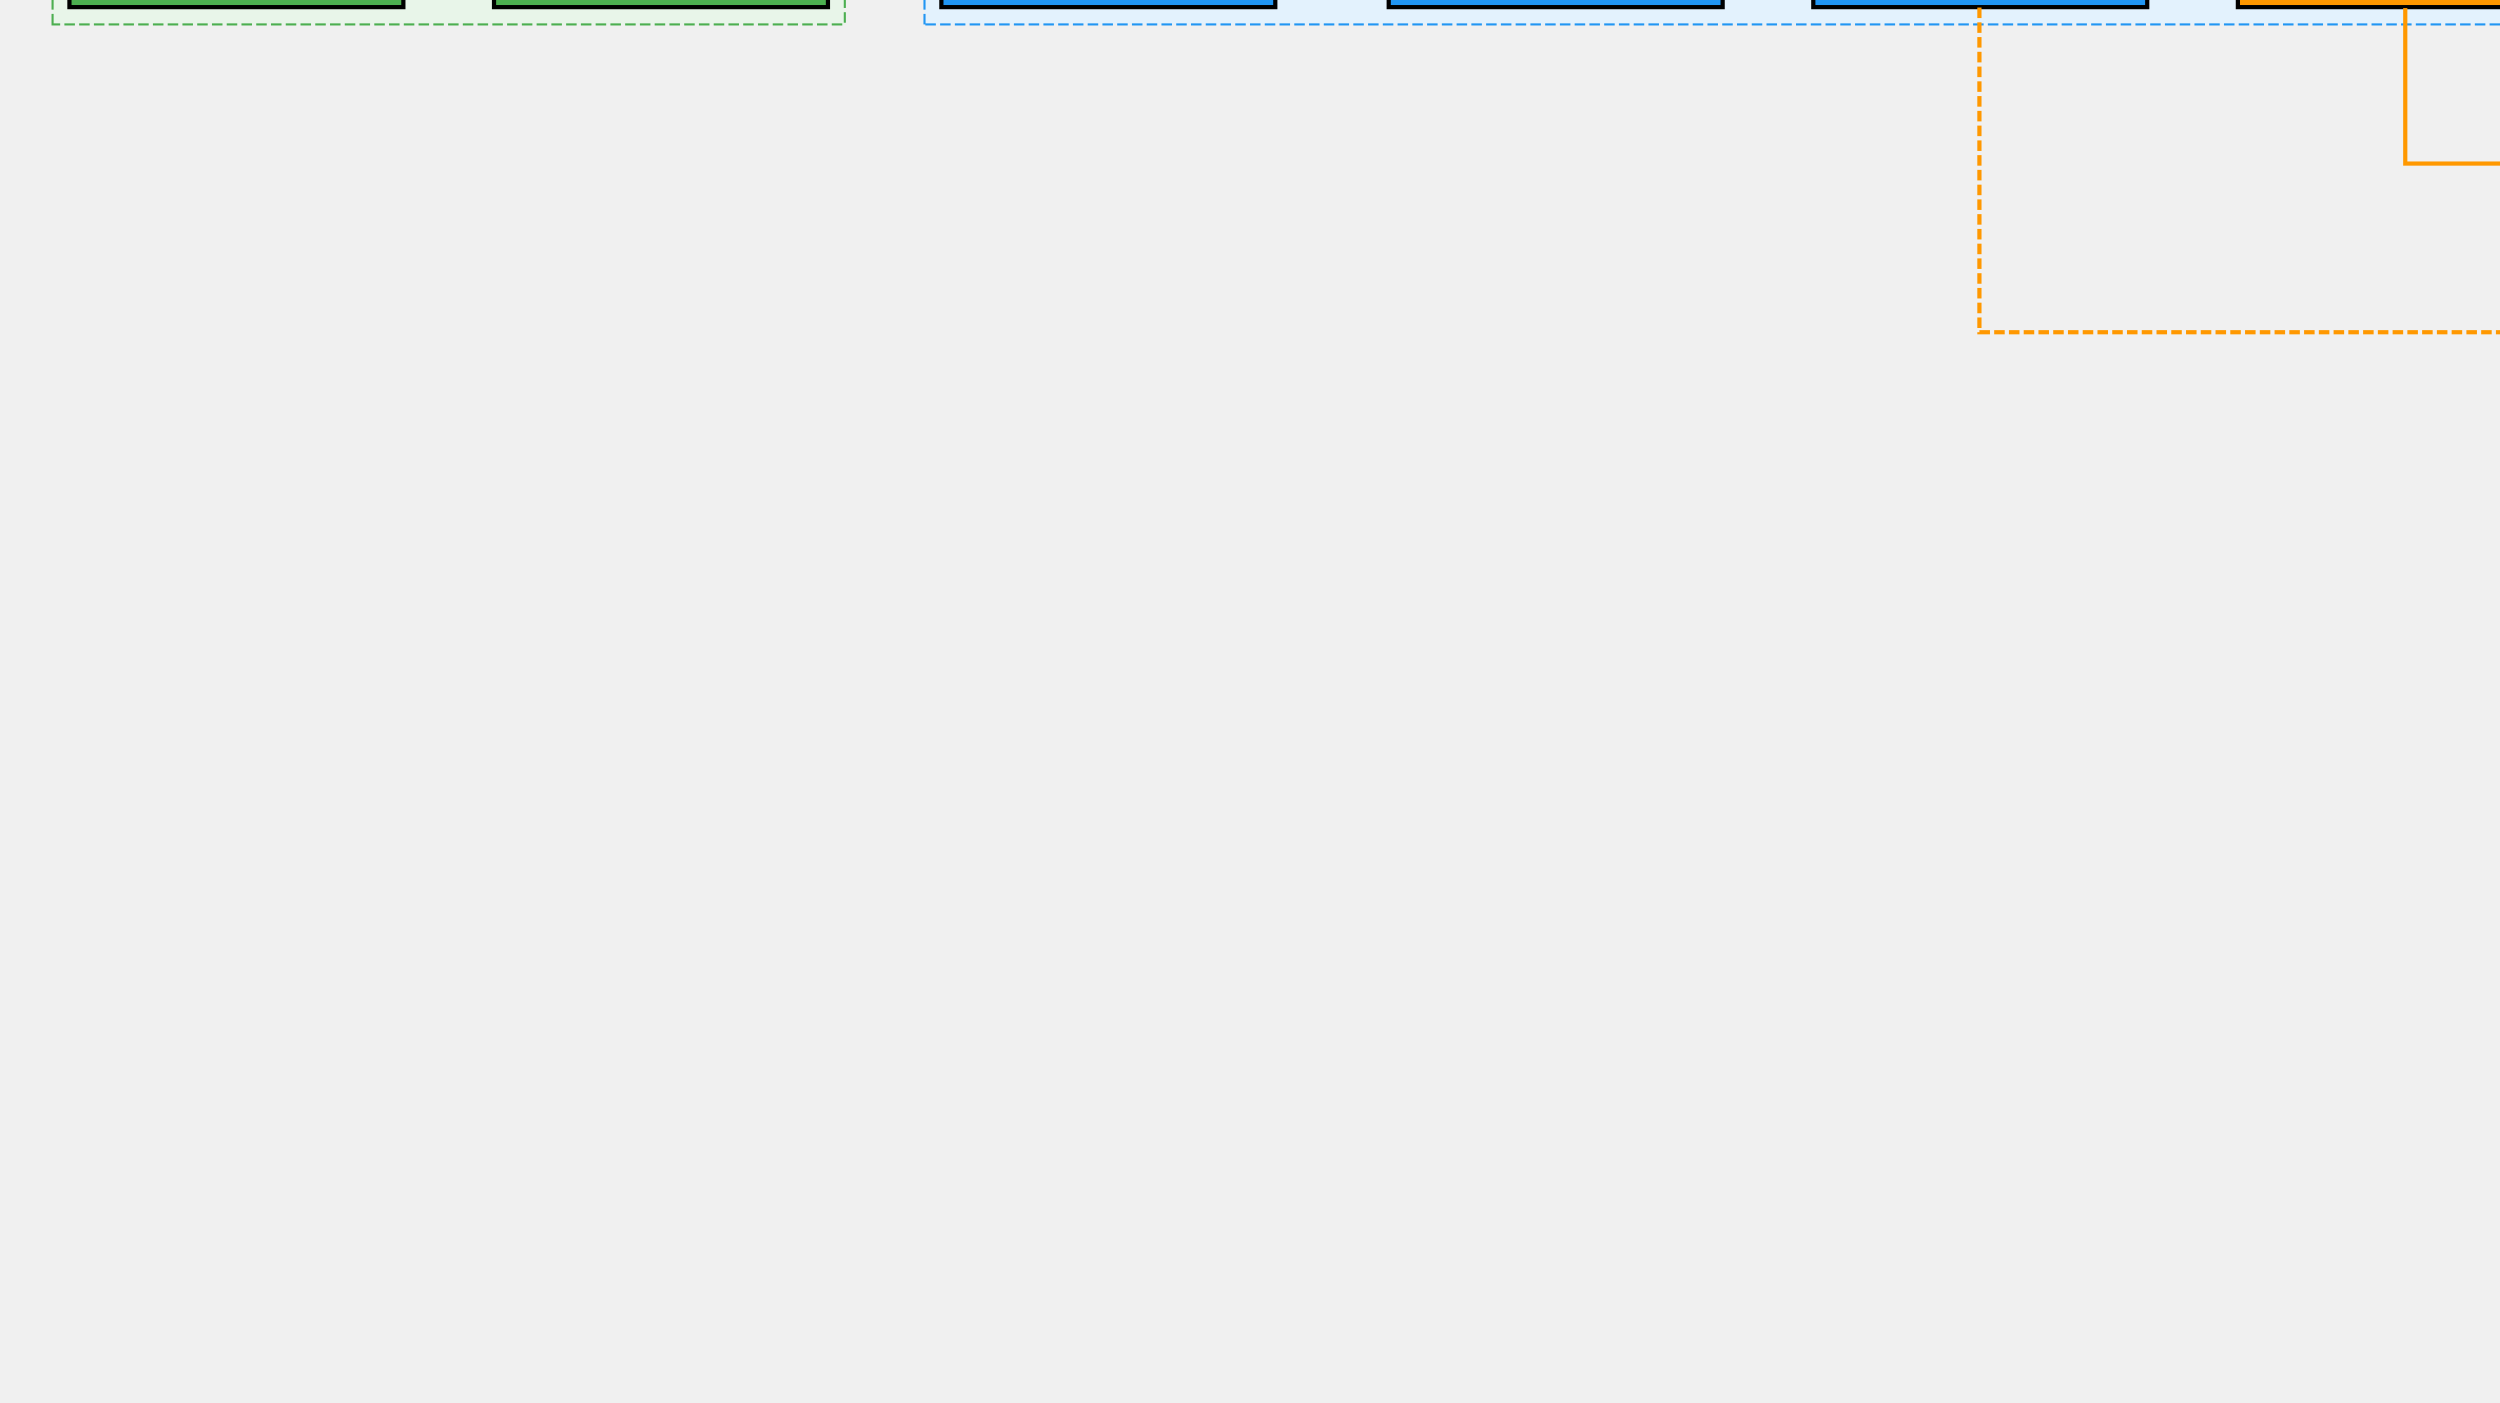
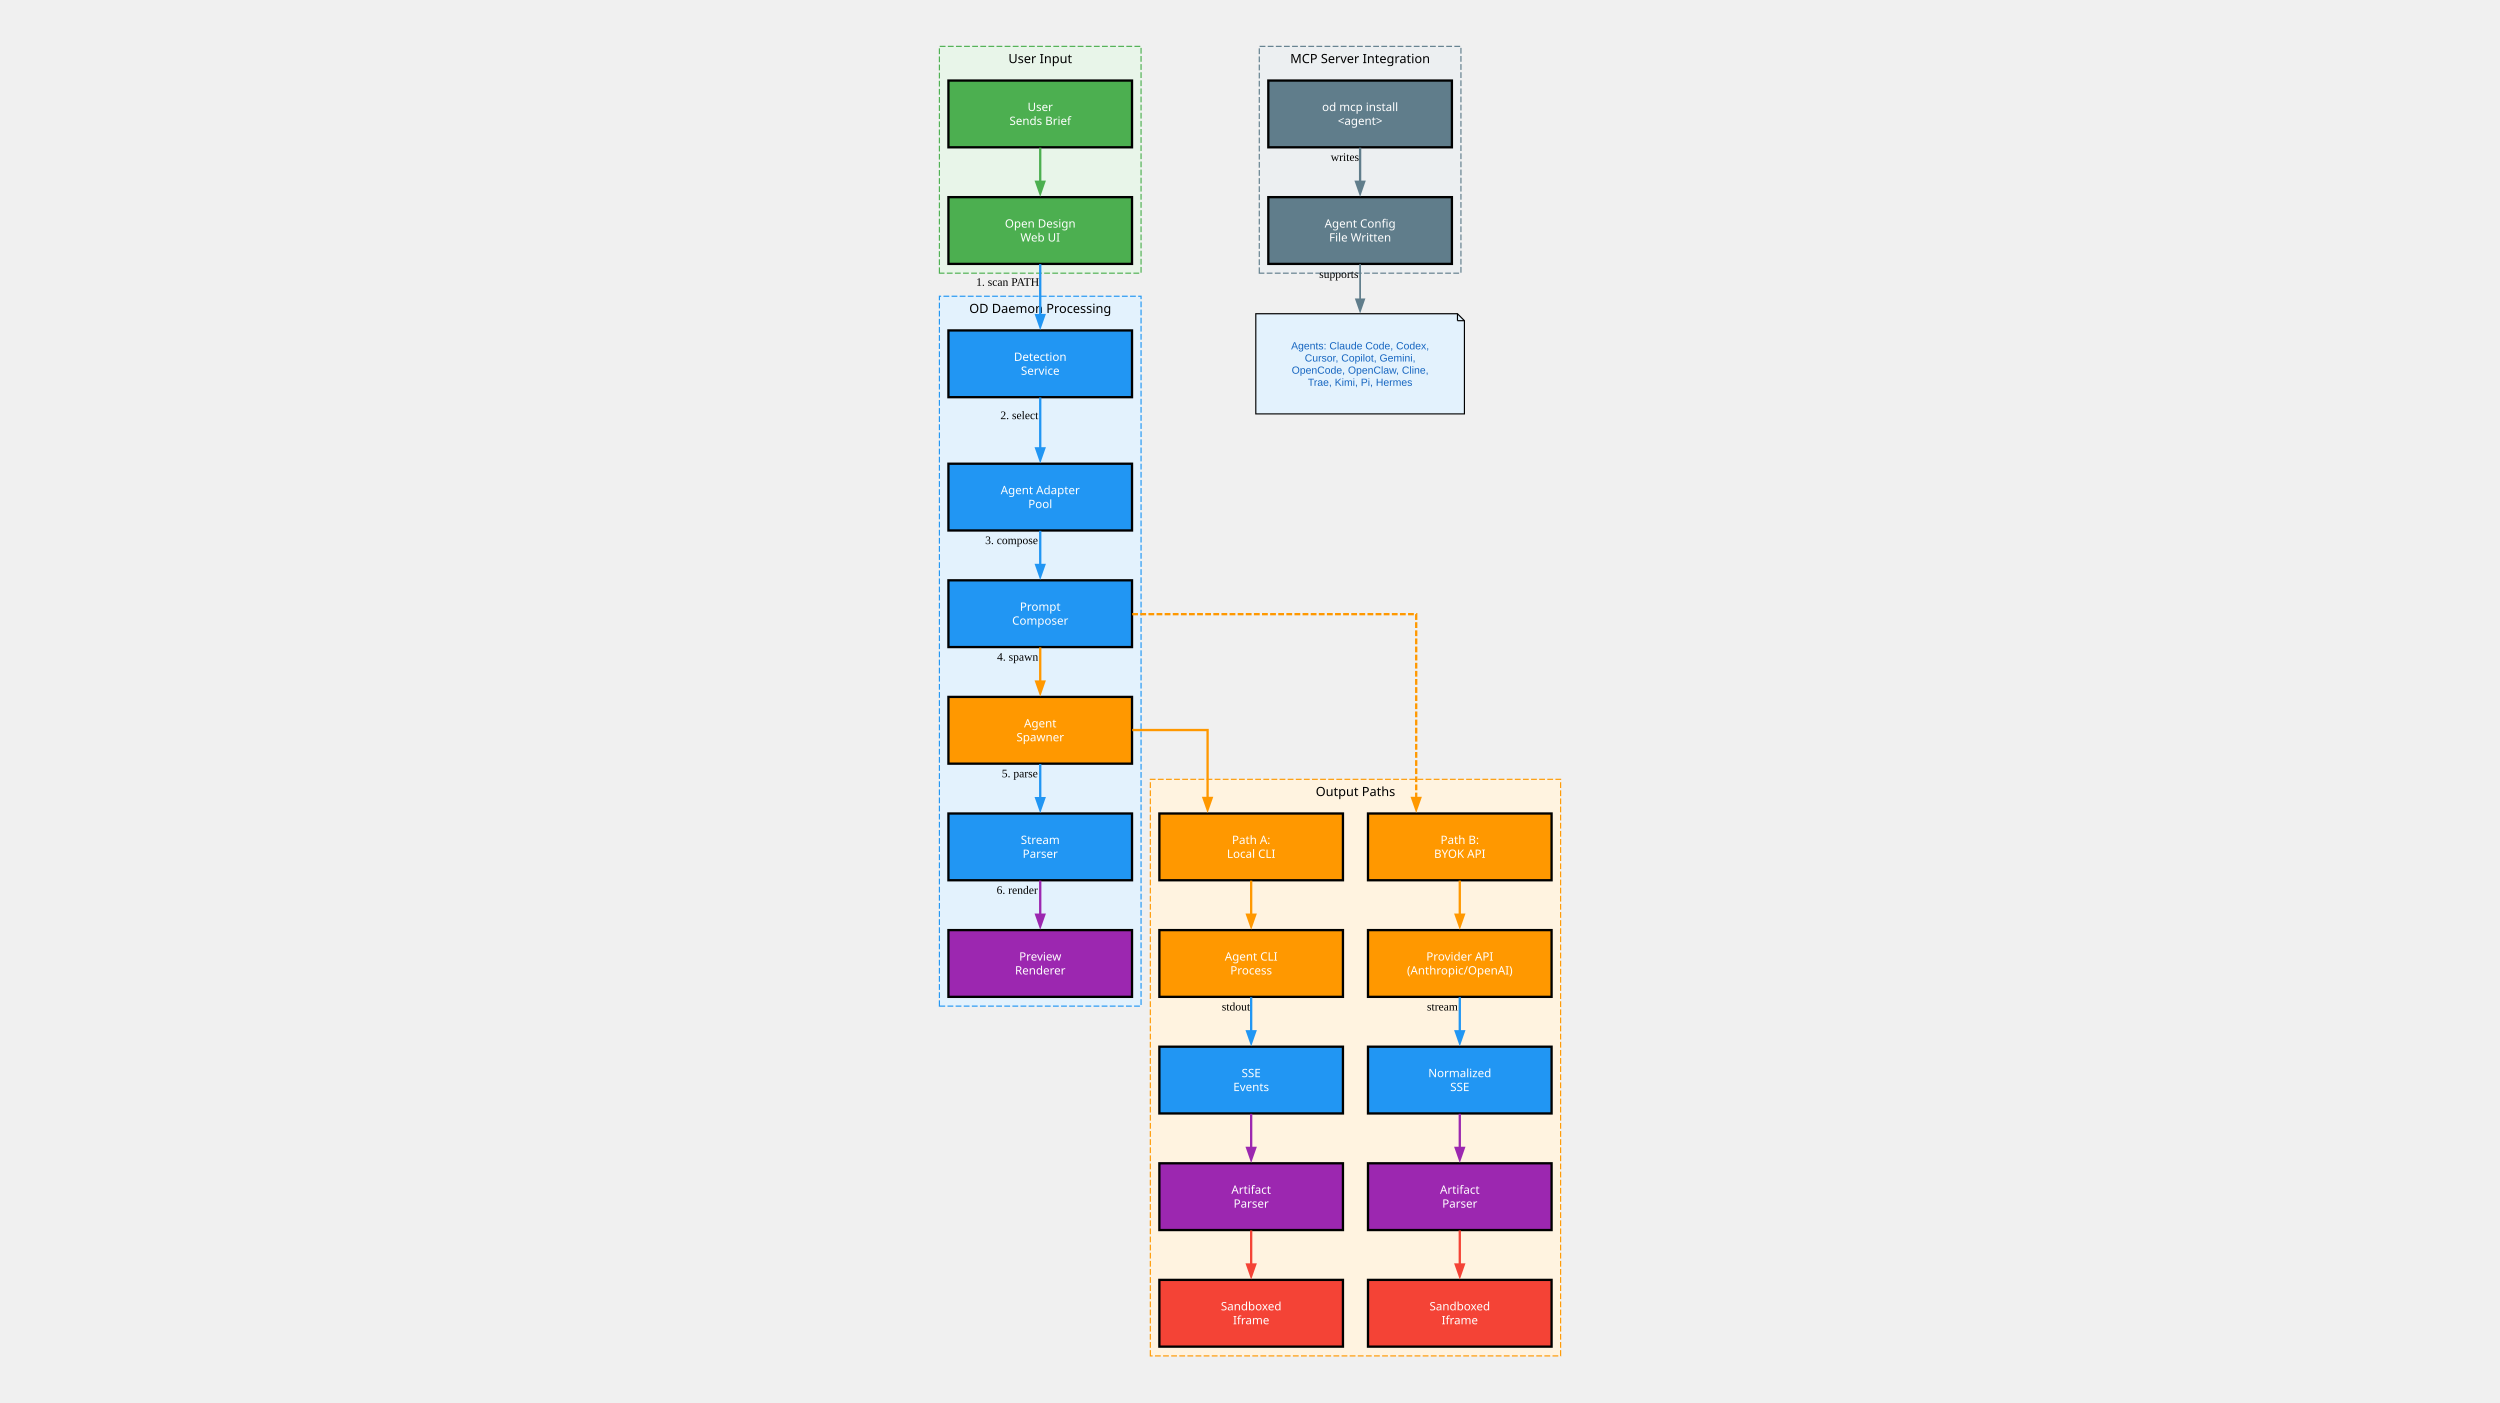
- <svg xmlns="http://www.w3.org/2000/svg" width="1100pt" height="617pt" viewBox="-16.0 -202.584 1184.0 665.169">
-   <g id="graph0" class="graph" transform="scale(1 1) 0.501) rotate(0) translate(36 482)">
+ <svg xmlns="http://www.w3.org/2000/svg" width="1100pt" height="617pt" viewBox="-802.52 -1177.90 2157.03 1209.90">
+   <g id="graph0" class="graph">
    <g id="clust1" class="cluster">
-       <polygon fill="#e8f5e9" stroke="#4caf50" stroke-dasharray="5,2" points="8,-191 8,-286 383.8,-286 383.8,-191 8,-191" />
-       <text xml:space="preserve" text-anchor="middle" x="195.9" y="-271.55" font-family="Arial Bold" font-size="11.00">User Input</text>
+       <polygon fill="#e8f5e9" stroke="#4caf50" stroke-dasharray="5,2" points="8,-942.2 8,-1137.9 182,-1137.9 182,-942.2 8,-942.2" />
+       <text xml:space="preserve" text-anchor="middle" x="95" y="-1123.45" font-family="Arial Bold" font-size="11.00">User Input</text>
    </g>
    <g id="clust2" class="cluster">
-       <polygon fill="#eceff1" stroke="#607d8b" stroke-dasharray="5,2" points="8,-343 8,-438 383.8,-438 383.8,-343 8,-343" />
-       <text xml:space="preserve" text-anchor="middle" x="195.9" y="-423.55" font-family="Arial Bold" font-size="11.00">MCP Server Integration</text>
+       <polygon fill="#eceff1" stroke="#607d8b" stroke-dasharray="5,2" points="284,-942.2 284,-1137.9 458,-1137.9 458,-942.2 284,-942.2" />
+       <text xml:space="preserve" text-anchor="middle" x="371" y="-1123.45" font-family="Arial Bold" font-size="11.00">MCP Server Integration</text>
    </g>
    <g id="clust3" class="cluster">
-       <polygon fill="#e3f2fd" stroke="#2196f3" stroke-dasharray="5,2" points="421.6,-191 421.6,-286 1613.8,-286 1613.8,-191 421.6,-191" />
-       <text xml:space="preserve" text-anchor="middle" x="1017.7" y="-271.55" font-family="Arial Bold" font-size="11.00">OD Daemon Processing</text>
+       <polygon fill="#e3f2fd" stroke="#2196f3" stroke-dasharray="5,2" points="8,-309.8 8,-922.3 182,-922.3 182,-309.8 8,-309.8" />
+       <text xml:space="preserve" text-anchor="middle" x="95" y="-907.85" font-family="Arial Bold" font-size="11.00">OD Daemon Processing</text>
    </g>
    <g id="clust4" class="cluster">
-       <polygon fill="#fff3e0" stroke="#ff9800" stroke-dasharray="5,2" points="1238,-8 1238,-183 2218,-183 2218,-8 1238,-8" />
-       <text xml:space="preserve" text-anchor="middle" x="1728" y="-168.55" font-family="Arial Bold" font-size="11.00">Output Paths</text>
+       <polygon fill="#fff3e0" stroke="#ff9800" stroke-dasharray="5,2" points="190,-8 190,-505.5 544,-505.5 544,-8 190,-8" />
+       <text xml:space="preserve" text-anchor="middle" x="367" y="-491.05" font-family="Arial Bold" font-size="11.00">Output Paths</text>
    </g>
    <g id="node1" class="node">
-       <polygon fill="#4caf50" stroke="black" stroke-width="2" points="174.4,-256.8 16,-256.8 16,-199.2 174.4,-199.2 174.4,-256.8" />
-       <text xml:space="preserve" text-anchor="middle" x="95.2" y="-230.5" font-family="Arial Bold" font-size="10.00" fill="white">User</text>
-       <text xml:space="preserve" text-anchor="middle" x="95.2" y="-218.5" font-family="Arial Bold" font-size="10.00" fill="white">Sends Brief</text>
+       <polygon fill="#4caf50" stroke="black" stroke-width="2" points="174.2,-1108.4 15.8,-1108.4 15.8,-1050.8 174.2,-1050.8 174.2,-1108.4" />
+       <text xml:space="preserve" text-anchor="middle" x="95" y="-1082.1" font-family="Arial Bold" font-size="10.00" fill="white">User</text>
+       <text xml:space="preserve" text-anchor="middle" x="95" y="-1070.1" font-family="Arial Bold" font-size="10.00" fill="white">Sends Brief</text>
    </g>
    <g id="node2" class="node">
-       <polygon fill="#4caf50" stroke="black" stroke-width="2" points="375.8,-256.8 217.4,-256.8 217.4,-199.2 375.8,-199.2 375.8,-256.8" />
-       <text xml:space="preserve" text-anchor="middle" x="296.6" y="-230.5" font-family="Arial Bold" font-size="10.00" fill="white">Open Design</text>
-       <text xml:space="preserve" text-anchor="middle" x="296.6" y="-218.5" font-family="Arial Bold" font-size="10.00" fill="white">Web UI</text>
+       <polygon fill="#4caf50" stroke="black" stroke-width="2" points="174.2,-1007.8 15.8,-1007.8 15.8,-950.2 174.2,-950.2 174.2,-1007.8" />
+       <text xml:space="preserve" text-anchor="middle" x="95" y="-981.5" font-family="Arial Bold" font-size="10.00" fill="white">Open Design</text>
+       <text xml:space="preserve" text-anchor="middle" x="95" y="-969.5" font-family="Arial Bold" font-size="10.00" fill="white">Web UI</text>
    </g>
    <g id="edge1" class="edge">
-       <path fill="none" stroke="#4caf50" stroke-width="2" d="M174.8,-228C174.8,-228 203.89,-228 203.89,-228" />
-       <polygon fill="#4caf50" stroke="#4caf50" stroke-width="2" points="203.89,-231.5 213.89,-228 203.89,-224.5 203.89,-231.5" />
+       <path fill="none" stroke="#4caf50" stroke-width="2" d="M95,-1050.5C95,-1050.5 95,-1021.06 95,-1021.06" />
+       <polygon fill="#4caf50" stroke="#4caf50" stroke-width="2" points="98.5,-1021.06 95,-1011.06 91.5,-1021.06 98.5,-1021.06" />
    </g>
    <g id="node6" class="node">
-       <polygon fill="#2196f3" stroke="black" stroke-width="2" points="588,-256.8 429.6,-256.8 429.6,-199.2 588,-199.2 588,-256.8" />
-       <text xml:space="preserve" text-anchor="middle" x="508.8" y="-230.5" font-family="Arial Bold" font-size="10.00" fill="white">Detection</text>
-       <text xml:space="preserve" text-anchor="middle" x="508.8" y="-218.5" font-family="Arial Bold" font-size="10.00" fill="white">Service</text>
+       <polygon fill="#2196f3" stroke="black" stroke-width="2" points="174.2,-892.8 15.8,-892.8 15.8,-835.2 174.2,-835.2 174.2,-892.8" />
+       <text xml:space="preserve" text-anchor="middle" x="95" y="-866.5" font-family="Arial Bold" font-size="10.00" fill="white">Detection</text>
+       <text xml:space="preserve" text-anchor="middle" x="95" y="-854.5" font-family="Arial Bold" font-size="10.00" fill="white">Service</text>
    </g>
    <g id="edge4" class="edge">
-       <path fill="none" stroke="#2196f3" stroke-width="2" d="M376.22,-228C376.22,-228 416.41,-228 416.41,-228" />
-       <polygon fill="#2196f3" stroke="#2196f3" stroke-width="2" points="416.41,-231.5 426.41,-228 416.41,-224.5 416.41,-231.5" />
-       <text xml:space="preserve" text-anchor="middle" x="424.44" y="-224.88" font-family="Times New Roman" font-size="10.00">1. scan PATH</text>
+       <path fill="none" stroke="#2196f3" stroke-width="2" d="M95,-949.98C95,-949.98 95,-906.04 95,-906.04" />
+       <polygon fill="#2196f3" stroke="#2196f3" stroke-width="2" points="98.5,-906.04 95,-896.04 91.5,-906.04 98.5,-906.04" />
+       <text xml:space="preserve" text-anchor="middle" x="66.87" y="-931.26" font-family="Times New Roman" font-size="10.00">1. scan PATH</text>
    </g>
    <g id="node3" class="node">
-       <polygon fill="#607d8b" stroke="black" stroke-width="2" points="174.4,-408.8 16,-408.8 16,-351.2 174.4,-351.2 174.4,-408.8" />
-       <text xml:space="preserve" text-anchor="middle" x="95.2" y="-382.5" font-family="Arial Bold" font-size="10.00" fill="white">od mcp install</text>
-       <text xml:space="preserve" text-anchor="middle" x="95.2" y="-370.5" font-family="Arial Bold" font-size="10.00" fill="white">&lt;agent&gt;</text>
+       <polygon fill="#607d8b" stroke="black" stroke-width="2" points="450.2,-1108.4 291.8,-1108.4 291.8,-1050.8 450.2,-1050.8 450.2,-1108.4" />
+       <text xml:space="preserve" text-anchor="middle" x="371" y="-1082.1" font-family="Arial Bold" font-size="10.00" fill="white">od mcp install</text>
+       <text xml:space="preserve" text-anchor="middle" x="371" y="-1070.1" font-family="Arial Bold" font-size="10.00" fill="white">&lt;agent&gt;</text>
    </g>
    <g id="node4" class="node">
-       <polygon fill="#607d8b" stroke="black" stroke-width="2" points="375.8,-408.8 217.4,-408.8 217.4,-351.2 375.8,-351.2 375.8,-408.8" />
-       <text xml:space="preserve" text-anchor="middle" x="296.6" y="-382.5" font-family="Arial Bold" font-size="10.00" fill="white">Agent Config</text>
-       <text xml:space="preserve" text-anchor="middle" x="296.6" y="-370.5" font-family="Arial Bold" font-size="10.00" fill="white">File Written</text>
+       <polygon fill="#607d8b" stroke="black" stroke-width="2" points="450.2,-1007.8 291.8,-1007.8 291.8,-950.2 450.2,-950.2 450.2,-1007.8" />
+       <text xml:space="preserve" text-anchor="middle" x="371" y="-981.5" font-family="Arial Bold" font-size="10.00" fill="white">Agent Config</text>
+       <text xml:space="preserve" text-anchor="middle" x="371" y="-969.5" font-family="Arial Bold" font-size="10.00" fill="white">File Written</text>
    </g>
    <g id="edge2" class="edge">
-       <path fill="none" stroke="#607d8b" stroke-width="2" d="M174.8,-380C174.8,-380 203.89,-380 203.89,-380" />
-       <polygon fill="#607d8b" stroke="#607d8b" stroke-width="2" points="203.89,-383.5 213.89,-380 203.89,-376.5 203.89,-383.5" />
-       <text xml:space="preserve" text-anchor="middle" x="202.47" y="-370.5" font-family="Times New Roman" font-size="10.00">writes</text>
+       <path fill="none" stroke="#607d8b" stroke-width="2" d="M371,-1050.5C371,-1050.5 371,-1021.06 371,-1021.06" />
+       <polygon fill="#607d8b" stroke="#607d8b" stroke-width="2" points="374.5,-1021.06 371,-1011.06 367.5,-1021.06 374.5,-1021.06" />
+       <text xml:space="preserve" text-anchor="middle" x="357.88" y="-1039.03" font-family="Times New Roman" font-size="10.00">writes</text>
    </g>
    <g id="node5" class="node">
-       <polygon fill="#e3f2fd" stroke="black" points="592.8,-423.2 418.8,-423.2 418.8,-336.8 598.8,-336.8 598.8,-417.2 592.8,-423.2" />
-       <polyline fill="none" stroke="black" points="592.8,-423.2 592.8,-417.2" />
-       <polyline fill="none" stroke="black" points="598.8,-417.2 592.8,-417.2" />
-       <text xml:space="preserve" text-anchor="middle" x="508.8" y="-392.45" font-family="Arial" font-size="9.00" fill="#1565c0">Agents: Claude Code, Codex,</text>
-       <text xml:space="preserve" text-anchor="middle" x="508.8" y="-381.95" font-family="Arial" font-size="9.00" fill="#1565c0">Cursor, Copilot, Gemini,</text>
-       <text xml:space="preserve" text-anchor="middle" x="508.8" y="-371.45" font-family="Arial" font-size="9.00" fill="#1565c0">OpenCode, OpenClaw, Cline,</text>
-       <text xml:space="preserve" text-anchor="middle" x="508.8" y="-360.95" font-family="Arial" font-size="9.00" fill="#1565c0">Trae, Kimi, Pi, Hermes</text>
+       <polygon fill="#e3f2fd" stroke="black" points="455,-907.2 281,-907.2 281,-820.8 461,-820.8 461,-901.2 455,-907.2" />
+       <polyline fill="none" stroke="black" points="455,-907.2 455,-901.2" />
+       <polyline fill="none" stroke="black" points="461,-901.2 455,-901.2" />
+       <text xml:space="preserve" text-anchor="middle" x="371" y="-876.45" font-family="Arial" font-size="9.00" fill="#1565c0">Agents: Claude Code, Codex,</text>
+       <text xml:space="preserve" text-anchor="middle" x="371" y="-865.95" font-family="Arial" font-size="9.00" fill="#1565c0">Cursor, Copilot, Gemini,</text>
+       <text xml:space="preserve" text-anchor="middle" x="371" y="-855.45" font-family="Arial" font-size="9.00" fill="#1565c0">OpenCode, OpenClaw, Cline,</text>
+       <text xml:space="preserve" text-anchor="middle" x="371" y="-844.95" font-family="Arial" font-size="9.00" fill="#1565c0">Trae, Kimi, Pi, Hermes</text>
    </g>
    <g id="edge3" class="edge">
-       <path fill="none" stroke="#607d8b" stroke-width="1.5" d="M376.22,-380C376.22,-380 406.12,-380 406.12,-380" />
-       <polygon fill="#607d8b" stroke="#607d8b" stroke-width="1.5" points="406.12,-383.5 416.12,-380 406.12,-376.5 406.12,-383.5" />
-       <text xml:space="preserve" text-anchor="middle" x="409.55" y="-376.88" font-family="Times New Roman" font-size="10.00">supports</text>
+       <path fill="none" stroke="#607d8b" stroke-width="1.5" d="M371,-949.98C371,-949.98 371,-919.63 371,-919.63" />
+       <polygon fill="#607d8b" stroke="#607d8b" stroke-width="1.5" points="374.5,-919.63 371,-909.63 367.5,-919.63 374.5,-919.63" />
+       <text xml:space="preserve" text-anchor="middle" x="352.62" y="-938.06" font-family="Times New Roman" font-size="10.00">supports</text>
    </g>
    <g id="node7" class="node">
-       <polygon fill="#2196f3" stroke="black" stroke-width="2" points="800.2,-256.8 641.8,-256.8 641.8,-199.2 800.2,-199.2 800.2,-256.8" />
-       <text xml:space="preserve" text-anchor="middle" x="721" y="-230.5" font-family="Arial Bold" font-size="10.00" fill="white">Agent Adapter</text>
-       <text xml:space="preserve" text-anchor="middle" x="721" y="-218.5" font-family="Arial Bold" font-size="10.00" fill="white">Pool</text>
+       <polygon fill="#2196f3" stroke="black" stroke-width="2" points="174.2,-777.8 15.8,-777.8 15.8,-720.2 174.2,-720.2 174.2,-777.8" />
+       <text xml:space="preserve" text-anchor="middle" x="95" y="-751.5" font-family="Arial Bold" font-size="10.00" fill="white">Agent Adapter</text>
+       <text xml:space="preserve" text-anchor="middle" x="95" y="-739.5" font-family="Arial Bold" font-size="10.00" fill="white">Pool</text>
    </g>
    <g id="edge5" class="edge">
-       <path fill="none" stroke="#2196f3" stroke-width="2" d="M588.42,-228C588.42,-228 628.61,-228 628.61,-228" />
-       <polygon fill="#2196f3" stroke="#2196f3" stroke-width="2" points="628.61,-231.5 638.61,-228 628.61,-224.5 628.61,-231.5" />
-       <text xml:space="preserve" text-anchor="middle" x="626.52" y="-224.88" font-family="Times New Roman" font-size="10.00">2. select</text>
+       <path fill="none" stroke="#2196f3" stroke-width="2" d="M95,-834.98C95,-834.98 95,-791.04 95,-791.04" />
+       <polygon fill="#2196f3" stroke="#2196f3" stroke-width="2" points="98.5,-791.04 95,-781.04 91.5,-791.04 98.5,-791.04" />
+       <text xml:space="preserve" text-anchor="middle" x="77" y="-816.26" font-family="Times New Roman" font-size="10.00">2. select</text>
    </g>
    <g id="node8" class="node">
-       <polygon fill="#2196f3" stroke="black" stroke-width="2" points="1001.6,-256.8 843.2,-256.8 843.2,-199.2 1001.6,-199.2 1001.6,-256.8" />
-       <text xml:space="preserve" text-anchor="middle" x="922.4" y="-230.5" font-family="Arial Bold" font-size="10.00" fill="white">Prompt</text>
-       <text xml:space="preserve" text-anchor="middle" x="922.4" y="-218.5" font-family="Arial Bold" font-size="10.00" fill="white">Composer</text>
+       <polygon fill="#2196f3" stroke="black" stroke-width="2" points="174.2,-677.2 15.8,-677.2 15.8,-619.6 174.2,-619.6 174.2,-677.2" />
+       <text xml:space="preserve" text-anchor="middle" x="95" y="-650.9" font-family="Arial Bold" font-size="10.00" fill="white">Prompt</text>
+       <text xml:space="preserve" text-anchor="middle" x="95" y="-638.9" font-family="Arial Bold" font-size="10.00" fill="white">Composer</text>
    </g>
    <g id="edge6" class="edge">
-       <path fill="none" stroke="#2196f3" stroke-width="2" d="M800.6,-228C800.6,-228 829.69,-228 829.69,-228" />
-       <polygon fill="#2196f3" stroke="#2196f3" stroke-width="2" points="829.69,-231.5 839.69,-228 829.69,-224.5 829.69,-231.5" />
-       <text xml:space="preserve" text-anchor="middle" x="839.9" y="-224.88" font-family="Times New Roman" font-size="10.00">3. compose</text>
+       <path fill="none" stroke="#2196f3" stroke-width="2" d="M95,-719.9C95,-719.9 95,-690.46 95,-690.46" />
+       <polygon fill="#2196f3" stroke="#2196f3" stroke-width="2" points="98.5,-690.46 95,-680.46 91.5,-690.46 98.5,-690.46" />
+       <text xml:space="preserve" text-anchor="middle" x="70.25" y="-708.43" font-family="Times New Roman" font-size="10.00">3. compose</text>
    </g>
    <g id="node9" class="node">
-       <polygon fill="#ff9800" stroke="black" stroke-width="2" points="1203,-256.8 1044.6,-256.8 1044.6,-199.2 1203,-199.2 1203,-256.8" />
-       <text xml:space="preserve" text-anchor="middle" x="1123.8" y="-230.5" font-family="Arial Bold" font-size="10.00" fill="white">Agent</text>
-       <text xml:space="preserve" text-anchor="middle" x="1123.8" y="-218.5" font-family="Arial Bold" font-size="10.00" fill="white">Spawner</text>
+       <polygon fill="#ff9800" stroke="black" stroke-width="2" points="174.2,-576.6 15.8,-576.6 15.8,-519 174.2,-519 174.2,-576.6" />
+       <text xml:space="preserve" text-anchor="middle" x="95" y="-550.3" font-family="Arial Bold" font-size="10.00" fill="white">Agent</text>
+       <text xml:space="preserve" text-anchor="middle" x="95" y="-538.3" font-family="Arial Bold" font-size="10.00" fill="white">Spawner</text>
    </g>
    <g id="edge7" class="edge">
-       <path fill="none" stroke="#ff9800" stroke-width="2" d="M1002,-228C1002,-228 1031.09,-228 1031.09,-228" />
-       <polygon fill="#ff9800" stroke="#ff9800" stroke-width="2" points="1031.09,-231.5 1041.09,-228 1031.09,-224.5 1031.09,-231.5" />
-       <text xml:space="preserve" text-anchor="middle" x="1036.05" y="-224.88" font-family="Times New Roman" font-size="10.00">4. spawn</text>
+       <path fill="none" stroke="#ff9800" stroke-width="2" d="M95,-619.3C95,-619.3 95,-589.86 95,-589.86" />
+       <polygon fill="#ff9800" stroke="#ff9800" stroke-width="2" points="98.5,-589.86 95,-579.86 91.5,-589.86 98.5,-589.86" />
+       <text xml:space="preserve" text-anchor="middle" x="75.5" y="-607.83" font-family="Times New Roman" font-size="10.00">4. spawn</text>
    </g>
    <g id="node17" class="node">
-       <polygon fill="#ff9800" stroke="black" stroke-width="2" points="1404.4,-73.8 1246,-73.8 1246,-16.2 1404.4,-16.2 1404.4,-73.8" />
-       <text xml:space="preserve" text-anchor="middle" x="1325.2" y="-47.5" font-family="Arial Bold" font-size="10.00" fill="white">Path B:</text>
-       <text xml:space="preserve" text-anchor="middle" x="1325.2" y="-35.5" font-family="Arial Bold" font-size="10.00" fill="white">BYOK API</text>
+       <polygon fill="#ff9800" stroke="black" stroke-width="2" points="536.2,-476 377.8,-476 377.8,-418.4 536.2,-418.4 536.2,-476" />
+       <text xml:space="preserve" text-anchor="middle" x="457" y="-449.7" font-family="Arial Bold" font-size="10.00" fill="white">Path B:</text>
+       <text xml:space="preserve" text-anchor="middle" x="457" y="-437.7" font-family="Arial Bold" font-size="10.00" fill="white">BYOK API</text>
    </g>
    <g id="edge15" class="edge">
-       <path fill="none" stroke="#ff9800" stroke-width="2" stroke-dasharray="5,2" d="M922,-199C922,-147.4 922,-45 922,-45 922,-45 1232.51,-45 1232.51,-45" />
-       <polygon fill="#ff9800" stroke="#ff9800" stroke-width="2" points="1232.51,-48.5 1242.51,-45 1232.51,-41.5 1232.51,-48.5" />
+       <path fill="none" stroke="#ff9800" stroke-width="2" stroke-dasharray="5,2" d="M174.36,-648C270.4,-648 419.4,-648 419.4,-648 419.4,-648 419.4,-489.43 419.4,-489.43" />
+       <polygon fill="#ff9800" stroke="#ff9800" stroke-width="2" points="422.9,-489.43 419.4,-479.43 415.9,-489.43 422.9,-489.43" />
    </g>
    <g id="node10" class="node">
-       <polygon fill="#2196f3" stroke="black" stroke-width="2" points="1404.4,-256.8 1246,-256.8 1246,-199.2 1404.4,-199.2 1404.4,-256.8" />
-       <text xml:space="preserve" text-anchor="middle" x="1325.2" y="-230.5" font-family="Arial Bold" font-size="10.00" fill="white">Stream</text>
-       <text xml:space="preserve" text-anchor="middle" x="1325.2" y="-218.5" font-family="Arial Bold" font-size="10.00" fill="white">Parser</text>
+       <polygon fill="#2196f3" stroke="black" stroke-width="2" points="174.2,-476 15.8,-476 15.8,-418.4 174.2,-418.4 174.2,-476" />
+       <text xml:space="preserve" text-anchor="middle" x="95" y="-449.7" font-family="Arial Bold" font-size="10.00" fill="white">Stream</text>
+       <text xml:space="preserve" text-anchor="middle" x="95" y="-437.7" font-family="Arial Bold" font-size="10.00" fill="white">Parser</text>
    </g>
    <g id="edge8" class="edge">
-       <path fill="none" stroke="#2196f3" stroke-width="2" d="M1203.4,-228C1203.4,-228 1232.49,-228 1232.49,-228" />
-       <polygon fill="#2196f3" stroke="#2196f3" stroke-width="2" points="1232.49,-231.5 1242.49,-228 1232.49,-224.5 1232.49,-231.5" />
-       <text xml:space="preserve" text-anchor="middle" x="1235.57" y="-224.88" font-family="Times New Roman" font-size="10.00">5. parse</text>
+       <path fill="none" stroke="#2196f3" stroke-width="2" d="M95,-518.7C95,-518.7 95,-489.26 95,-489.26" />
+       <polygon fill="#2196f3" stroke="#2196f3" stroke-width="2" points="98.5,-489.26 95,-479.26 91.5,-489.26 98.5,-489.26" />
+       <text xml:space="preserve" text-anchor="middle" x="77.37" y="-507.23" font-family="Times New Roman" font-size="10.00">5. parse</text>
    </g>
    <g id="node12" class="node">
-       <polygon fill="#ff9800" stroke="black" stroke-width="2" points="1404.4,-153.8 1246,-153.8 1246,-96.2 1404.4,-96.2 1404.4,-153.8" />
-       <text xml:space="preserve" text-anchor="middle" x="1325.2" y="-127.5" font-family="Arial Bold" font-size="10.00" fill="white">Path A:</text>
-       <text xml:space="preserve" text-anchor="middle" x="1325.2" y="-115.5" font-family="Arial Bold" font-size="10.00" fill="white">Local CLI</text>
+       <polygon fill="#ff9800" stroke="black" stroke-width="2" points="356.2,-476 197.8,-476 197.8,-418.4 356.2,-418.4 356.2,-476" />
+       <text xml:space="preserve" text-anchor="middle" x="277" y="-449.7" font-family="Arial Bold" font-size="10.00" fill="white">Path A:</text>
+       <text xml:space="preserve" text-anchor="middle" x="277" y="-437.7" font-family="Arial Bold" font-size="10.00" fill="white">Local CLI</text>
    </g>
    <g id="edge10" class="edge">
-       <path fill="none" stroke="#ff9800" stroke-width="2" d="M1124,-198.76C1124,-168.31 1124,-125 1124,-125 1124,-125 1232.65,-125 1232.65,-125" />
-       <polygon fill="#ff9800" stroke="#ff9800" stroke-width="2" points="1232.65,-128.5 1242.65,-125 1232.65,-121.5 1232.65,-128.5" />
+       <path fill="none" stroke="#ff9800" stroke-width="2" d="M174.38,-548C207.94,-548 239.4,-548 239.4,-548 239.4,-548 239.4,-489.38 239.4,-489.38" />
+       <polygon fill="#ff9800" stroke="#ff9800" stroke-width="2" points="242.9,-489.38 239.4,-479.38 235.9,-489.38 242.9,-489.38" />
    </g>
    <g id="node11" class="node">
-       <polygon fill="#9c27b0" stroke="black" stroke-width="2" points="1605.8,-256.8 1447.4,-256.8 1447.4,-199.2 1605.8,-199.2 1605.8,-256.8" />
-       <text xml:space="preserve" text-anchor="middle" x="1526.6" y="-230.5" font-family="Arial Bold" font-size="10.00" fill="white">Preview</text>
-       <text xml:space="preserve" text-anchor="middle" x="1526.6" y="-218.5" font-family="Arial Bold" font-size="10.00" fill="white">Renderer</text>
+       <polygon fill="#9c27b0" stroke="black" stroke-width="2" points="174.2,-375.4 15.8,-375.4 15.8,-317.8 174.2,-317.8 174.2,-375.4" />
+       <text xml:space="preserve" text-anchor="middle" x="95" y="-349.1" font-family="Arial Bold" font-size="10.00" fill="white">Preview</text>
+       <text xml:space="preserve" text-anchor="middle" x="95" y="-337.1" font-family="Arial Bold" font-size="10.00" fill="white">Renderer</text>
    </g>
    <g id="edge9" class="edge">
-       <path fill="none" stroke="#9c27b0" stroke-width="2" d="M1404.8,-228C1404.8,-228 1433.89,-228 1433.89,-228" />
-       <polygon fill="#9c27b0" stroke="#9c27b0" stroke-width="2" points="1433.89,-231.5 1443.89,-228 1433.89,-224.5 1433.89,-231.5" />
-       <text xml:space="preserve" text-anchor="middle" x="1439.22" y="-224.88" font-family="Times New Roman" font-size="10.00">6. render</text>
+       <path fill="none" stroke="#9c27b0" stroke-width="2" d="M95,-418.1C95,-418.1 95,-388.66 95,-388.66" />
+       <polygon fill="#9c27b0" stroke="#9c27b0" stroke-width="2" points="98.5,-388.66 95,-378.66 91.5,-388.66 98.5,-388.66" />
+       <text xml:space="preserve" text-anchor="middle" x="75.12" y="-406.63" font-family="Times New Roman" font-size="10.00">6. render</text>
    </g>
    <g id="node13" class="node">
-       <polygon fill="#ff9800" stroke="black" stroke-width="2" points="1605.8,-153.8 1447.4,-153.8 1447.4,-96.2 1605.8,-96.2 1605.8,-153.8" />
-       <text xml:space="preserve" text-anchor="middle" x="1526.6" y="-127.5" font-family="Arial Bold" font-size="10.00" fill="white">Agent CLI</text>
-       <text xml:space="preserve" text-anchor="middle" x="1526.6" y="-115.5" font-family="Arial Bold" font-size="10.00" fill="white">Process</text>
+       <polygon fill="#ff9800" stroke="black" stroke-width="2" points="356.2,-375.4 197.8,-375.4 197.8,-317.8 356.2,-317.8 356.2,-375.4" />
+       <text xml:space="preserve" text-anchor="middle" x="277" y="-349.1" font-family="Arial Bold" font-size="10.00" fill="white">Agent CLI</text>
+       <text xml:space="preserve" text-anchor="middle" x="277" y="-337.1" font-family="Arial Bold" font-size="10.00" fill="white">Process</text>
    </g>
    <g id="edge11" class="edge">
-       <path fill="none" stroke="#ff9800" stroke-width="2" d="M1404.8,-125C1404.8,-125 1433.89,-125 1433.89,-125" />
-       <polygon fill="#ff9800" stroke="#ff9800" stroke-width="2" points="1433.89,-128.5 1443.89,-125 1433.89,-121.5 1433.89,-128.5" />
+       <path fill="none" stroke="#ff9800" stroke-width="2" d="M277,-418.1C277,-418.1 277,-388.66 277,-388.66" />
+       <polygon fill="#ff9800" stroke="#ff9800" stroke-width="2" points="280.5,-388.66 277,-378.66 273.5,-388.66 280.5,-388.66" />
    </g>
    <g id="node14" class="node">
-       <polygon fill="#2196f3" stroke="black" stroke-width="2" points="1807.2,-153.8 1648.8,-153.8 1648.8,-96.2 1807.2,-96.2 1807.2,-153.8" />
-       <text xml:space="preserve" text-anchor="middle" x="1728" y="-127.5" font-family="Arial Bold" font-size="10.00" fill="white">SSE</text>
-       <text xml:space="preserve" text-anchor="middle" x="1728" y="-115.5" font-family="Arial Bold" font-size="10.00" fill="white">Events</text>
+       <polygon fill="#2196f3" stroke="black" stroke-width="2" points="356.2,-274.8 197.8,-274.8 197.8,-217.2 356.2,-217.2 356.2,-274.8" />
+       <text xml:space="preserve" text-anchor="middle" x="277" y="-248.5" font-family="Arial Bold" font-size="10.00" fill="white">SSE</text>
+       <text xml:space="preserve" text-anchor="middle" x="277" y="-236.5" font-family="Arial Bold" font-size="10.00" fill="white">Events</text>
    </g>
    <g id="edge12" class="edge">
-       <path fill="none" stroke="#2196f3" stroke-width="2" d="M1606.2,-125C1606.2,-125 1635.29,-125 1635.29,-125" />
-       <polygon fill="#2196f3" stroke="#2196f3" stroke-width="2" points="1635.29,-128.5 1645.29,-125 1635.29,-121.5 1635.29,-128.5" />
-       <text xml:space="preserve" text-anchor="middle" x="1633.87" y="-115.5" font-family="Times New Roman" font-size="10.00">stdout</text>
+       <path fill="none" stroke="#2196f3" stroke-width="2" d="M277,-317.5C277,-317.5 277,-288.06 277,-288.06" />
+       <polygon fill="#2196f3" stroke="#2196f3" stroke-width="2" points="280.5,-288.06 277,-278.06 273.5,-288.06 280.5,-288.06" />
+       <text xml:space="preserve" text-anchor="middle" x="263.88" y="-306.03" font-family="Times New Roman" font-size="10.00">stdout</text>
    </g>
    <g id="node15" class="node">
-       <polygon fill="#9c27b0" stroke="black" stroke-width="2" points="2008.6,-153.8 1850.2,-153.8 1850.2,-96.2 2008.6,-96.2 2008.6,-153.8" />
-       <text xml:space="preserve" text-anchor="middle" x="1929.4" y="-127.5" font-family="Arial Bold" font-size="10.00" fill="white">Artifact</text>
-       <text xml:space="preserve" text-anchor="middle" x="1929.4" y="-115.5" font-family="Arial Bold" font-size="10.00" fill="white">Parser</text>
+       <polygon fill="#9c27b0" stroke="black" stroke-width="2" points="356.2,-174.2 197.8,-174.2 197.8,-116.6 356.2,-116.6 356.2,-174.2" />
+       <text xml:space="preserve" text-anchor="middle" x="277" y="-147.9" font-family="Arial Bold" font-size="10.00" fill="white">Artifact</text>
+       <text xml:space="preserve" text-anchor="middle" x="277" y="-135.9" font-family="Arial Bold" font-size="10.00" fill="white">Parser</text>
    </g>
    <g id="edge13" class="edge">
-       <path fill="none" stroke="#9c27b0" stroke-width="2" d="M1807.6,-125C1807.6,-125 1836.69,-125 1836.69,-125" />
-       <polygon fill="#9c27b0" stroke="#9c27b0" stroke-width="2" points="1836.69,-128.5 1846.69,-125 1836.69,-121.5 1836.69,-128.5" />
+       <path fill="none" stroke="#9c27b0" stroke-width="2" d="M277,-216.9C277,-216.9 277,-187.46 277,-187.46" />
+       <polygon fill="#9c27b0" stroke="#9c27b0" stroke-width="2" points="280.5,-187.46 277,-177.46 273.5,-187.46 280.5,-187.46" />
    </g>
    <g id="node16" class="node">
-       <polygon fill="#f44336" stroke="black" stroke-width="2" points="2210,-153.8 2051.6,-153.8 2051.6,-96.2 2210,-96.2 2210,-153.8" />
-       <text xml:space="preserve" text-anchor="middle" x="2130.8" y="-127.5" font-family="Arial Bold" font-size="10.00" fill="white">Sandboxed</text>
-       <text xml:space="preserve" text-anchor="middle" x="2130.8" y="-115.5" font-family="Arial Bold" font-size="10.00" fill="white">Iframe</text>
+       <polygon fill="#f44336" stroke="black" stroke-width="2" points="356.2,-73.6 197.8,-73.6 197.8,-16 356.2,-16 356.2,-73.6" />
+       <text xml:space="preserve" text-anchor="middle" x="277" y="-47.3" font-family="Arial Bold" font-size="10.00" fill="white">Sandboxed</text>
+       <text xml:space="preserve" text-anchor="middle" x="277" y="-35.3" font-family="Arial Bold" font-size="10.00" fill="white">Iframe</text>
    </g>
    <g id="edge14" class="edge">
-       <path fill="none" stroke="#f44336" stroke-width="2" d="M2009,-125C2009,-125 2038.09,-125 2038.09,-125" />
-       <polygon fill="#f44336" stroke="#f44336" stroke-width="2" points="2038.09,-128.5 2048.09,-125 2038.09,-121.5 2038.09,-128.5" />
+       <path fill="none" stroke="#f44336" stroke-width="2" d="M277,-116.3C277,-116.3 277,-86.86 277,-86.86" />
+       <polygon fill="#f44336" stroke="#f44336" stroke-width="2" points="280.5,-86.86 277,-76.86 273.5,-86.86 280.5,-86.86" />
    </g>
    <g id="node18" class="node">
-       <polygon fill="#ff9800" stroke="black" stroke-width="2" points="1605.8,-73.8 1447.4,-73.8 1447.4,-16.2 1605.8,-16.2 1605.8,-73.8" />
-       <text xml:space="preserve" text-anchor="middle" x="1526.6" y="-47.5" font-family="Arial Bold" font-size="10.00" fill="white">Provider API</text>
-       <text xml:space="preserve" text-anchor="middle" x="1526.6" y="-35.5" font-family="Arial Bold" font-size="10.00" fill="white">(Anthropic/OpenAI)</text>
+       <polygon fill="#ff9800" stroke="black" stroke-width="2" points="536.2,-375.4 377.8,-375.4 377.8,-317.8 536.2,-317.8 536.2,-375.4" />
+       <text xml:space="preserve" text-anchor="middle" x="457" y="-349.1" font-family="Arial Bold" font-size="10.00" fill="white">Provider API</text>
+       <text xml:space="preserve" text-anchor="middle" x="457" y="-337.1" font-family="Arial Bold" font-size="10.00" fill="white">(Anthropic/OpenAI)</text>
    </g>
    <g id="edge16" class="edge">
-       <path fill="none" stroke="#ff9800" stroke-width="2" d="M1404.8,-45C1404.8,-45 1433.89,-45 1433.89,-45" />
-       <polygon fill="#ff9800" stroke="#ff9800" stroke-width="2" points="1433.89,-48.5 1443.89,-45 1433.89,-41.5 1433.89,-48.5" />
+       <path fill="none" stroke="#ff9800" stroke-width="2" d="M457,-418.1C457,-418.1 457,-388.66 457,-388.66" />
+       <polygon fill="#ff9800" stroke="#ff9800" stroke-width="2" points="460.5,-388.66 457,-378.66 453.5,-388.66 460.5,-388.66" />
    </g>
    <g id="node19" class="node">
-       <polygon fill="#2196f3" stroke="black" stroke-width="2" points="1807.2,-73.8 1648.8,-73.8 1648.8,-16.2 1807.2,-16.2 1807.2,-73.8" />
-       <text xml:space="preserve" text-anchor="middle" x="1728" y="-47.5" font-family="Arial Bold" font-size="10.00" fill="white">Normalized</text>
-       <text xml:space="preserve" text-anchor="middle" x="1728" y="-35.5" font-family="Arial Bold" font-size="10.00" fill="white">SSE</text>
+       <polygon fill="#2196f3" stroke="black" stroke-width="2" points="536.2,-274.8 377.8,-274.8 377.8,-217.2 536.2,-217.2 536.2,-274.8" />
+       <text xml:space="preserve" text-anchor="middle" x="457" y="-248.5" font-family="Arial Bold" font-size="10.00" fill="white">Normalized</text>
+       <text xml:space="preserve" text-anchor="middle" x="457" y="-236.5" font-family="Arial Bold" font-size="10.00" fill="white">SSE</text>
    </g>
    <g id="edge17" class="edge">
-       <path fill="none" stroke="#2196f3" stroke-width="2" d="M1606.2,-45C1606.2,-45 1635.29,-45 1635.29,-45" />
-       <polygon fill="#2196f3" stroke="#2196f3" stroke-width="2" points="1635.29,-48.5 1645.29,-45 1635.29,-41.5 1635.29,-48.5" />
-       <text xml:space="preserve" text-anchor="middle" x="1635.75" y="-41.88" font-family="Times New Roman" font-size="10.00">stream</text>
+       <path fill="none" stroke="#2196f3" stroke-width="2" d="M457,-317.5C457,-317.5 457,-288.06 457,-288.06" />
+       <polygon fill="#2196f3" stroke="#2196f3" stroke-width="2" points="460.5,-288.06 457,-278.06 453.5,-288.06 460.5,-288.06" />
+       <text xml:space="preserve" text-anchor="middle" x="442" y="-306.03" font-family="Times New Roman" font-size="10.00">stream</text>
    </g>
    <g id="node20" class="node">
-       <polygon fill="#9c27b0" stroke="black" stroke-width="2" points="2008.6,-73.8 1850.2,-73.8 1850.2,-16.2 2008.6,-16.2 2008.6,-73.8" />
-       <text xml:space="preserve" text-anchor="middle" x="1929.4" y="-47.5" font-family="Arial Bold" font-size="10.00" fill="white">Artifact</text>
-       <text xml:space="preserve" text-anchor="middle" x="1929.4" y="-35.5" font-family="Arial Bold" font-size="10.00" fill="white">Parser</text>
+       <polygon fill="#9c27b0" stroke="black" stroke-width="2" points="536.2,-174.2 377.8,-174.2 377.8,-116.6 536.2,-116.6 536.2,-174.2" />
+       <text xml:space="preserve" text-anchor="middle" x="457" y="-147.9" font-family="Arial Bold" font-size="10.00" fill="white">Artifact</text>
+       <text xml:space="preserve" text-anchor="middle" x="457" y="-135.9" font-family="Arial Bold" font-size="10.00" fill="white">Parser</text>
    </g>
    <g id="edge18" class="edge">
-       <path fill="none" stroke="#9c27b0" stroke-width="2" d="M1807.6,-45C1807.6,-45 1836.69,-45 1836.69,-45" />
-       <polygon fill="#9c27b0" stroke="#9c27b0" stroke-width="2" points="1836.69,-48.5 1846.69,-45 1836.69,-41.5 1836.69,-48.5" />
+       <path fill="none" stroke="#9c27b0" stroke-width="2" d="M457,-216.9C457,-216.9 457,-187.46 457,-187.46" />
+       <polygon fill="#9c27b0" stroke="#9c27b0" stroke-width="2" points="460.5,-187.46 457,-177.46 453.5,-187.46 460.5,-187.46" />
    </g>
    <g id="node21" class="node">
-       <polygon fill="#f44336" stroke="black" stroke-width="2" points="2210,-73.8 2051.6,-73.8 2051.6,-16.2 2210,-16.2 2210,-73.8" />
-       <text xml:space="preserve" text-anchor="middle" x="2130.8" y="-47.5" font-family="Arial Bold" font-size="10.00" fill="white">Sandboxed</text>
-       <text xml:space="preserve" text-anchor="middle" x="2130.8" y="-35.5" font-family="Arial Bold" font-size="10.00" fill="white">Iframe</text>
+       <polygon fill="#f44336" stroke="black" stroke-width="2" points="536.2,-73.6 377.8,-73.6 377.8,-16 536.2,-16 536.2,-73.6" />
+       <text xml:space="preserve" text-anchor="middle" x="457" y="-47.3" font-family="Arial Bold" font-size="10.00" fill="white">Sandboxed</text>
+       <text xml:space="preserve" text-anchor="middle" x="457" y="-35.3" font-family="Arial Bold" font-size="10.00" fill="white">Iframe</text>
    </g>
    <g id="edge19" class="edge">
-       <path fill="none" stroke="#f44336" stroke-width="2" d="M2009,-45C2009,-45 2038.09,-45 2038.09,-45" />
-       <polygon fill="#f44336" stroke="#f44336" stroke-width="2" points="2038.09,-48.5 2048.09,-45 2038.09,-41.5 2038.09,-48.5" />
+       <path fill="none" stroke="#f44336" stroke-width="2" d="M457,-116.3C457,-116.3 457,-86.86 457,-86.86" />
+       <polygon fill="#f44336" stroke="#f44336" stroke-width="2" points="460.5,-86.86 457,-76.86 453.5,-86.86 460.5,-86.86" />
    </g>
  </g>
</svg>
